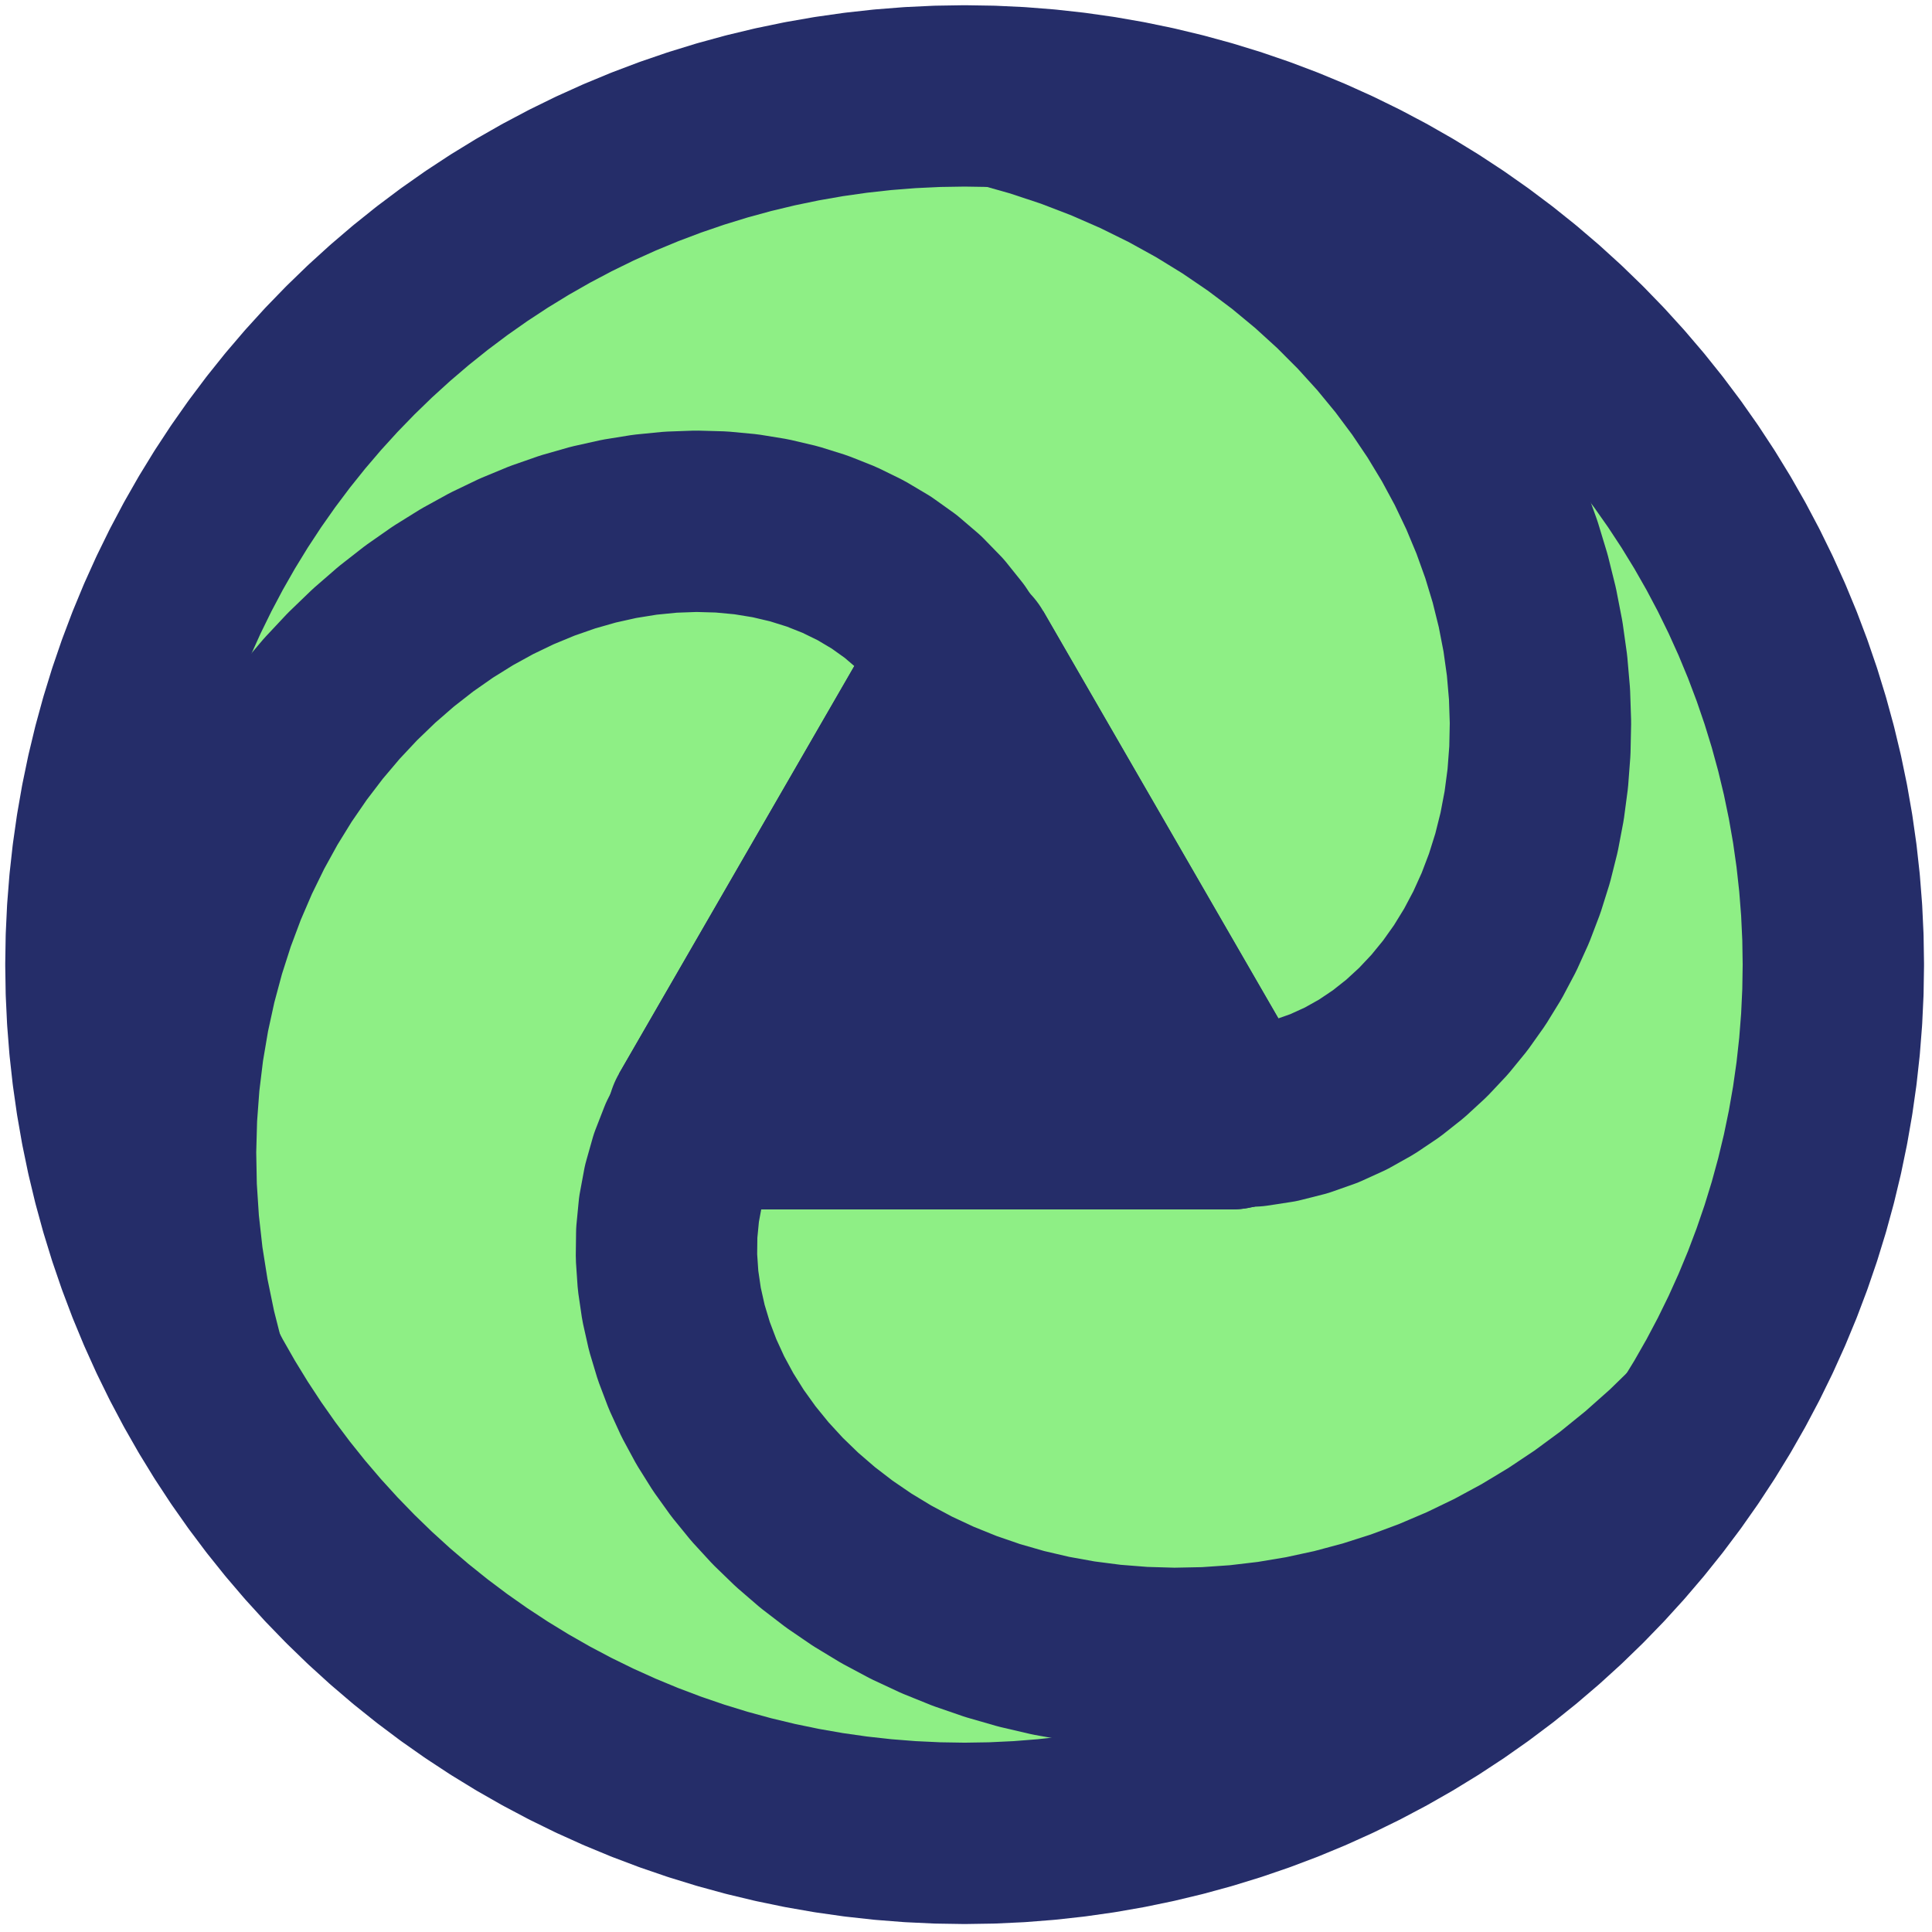
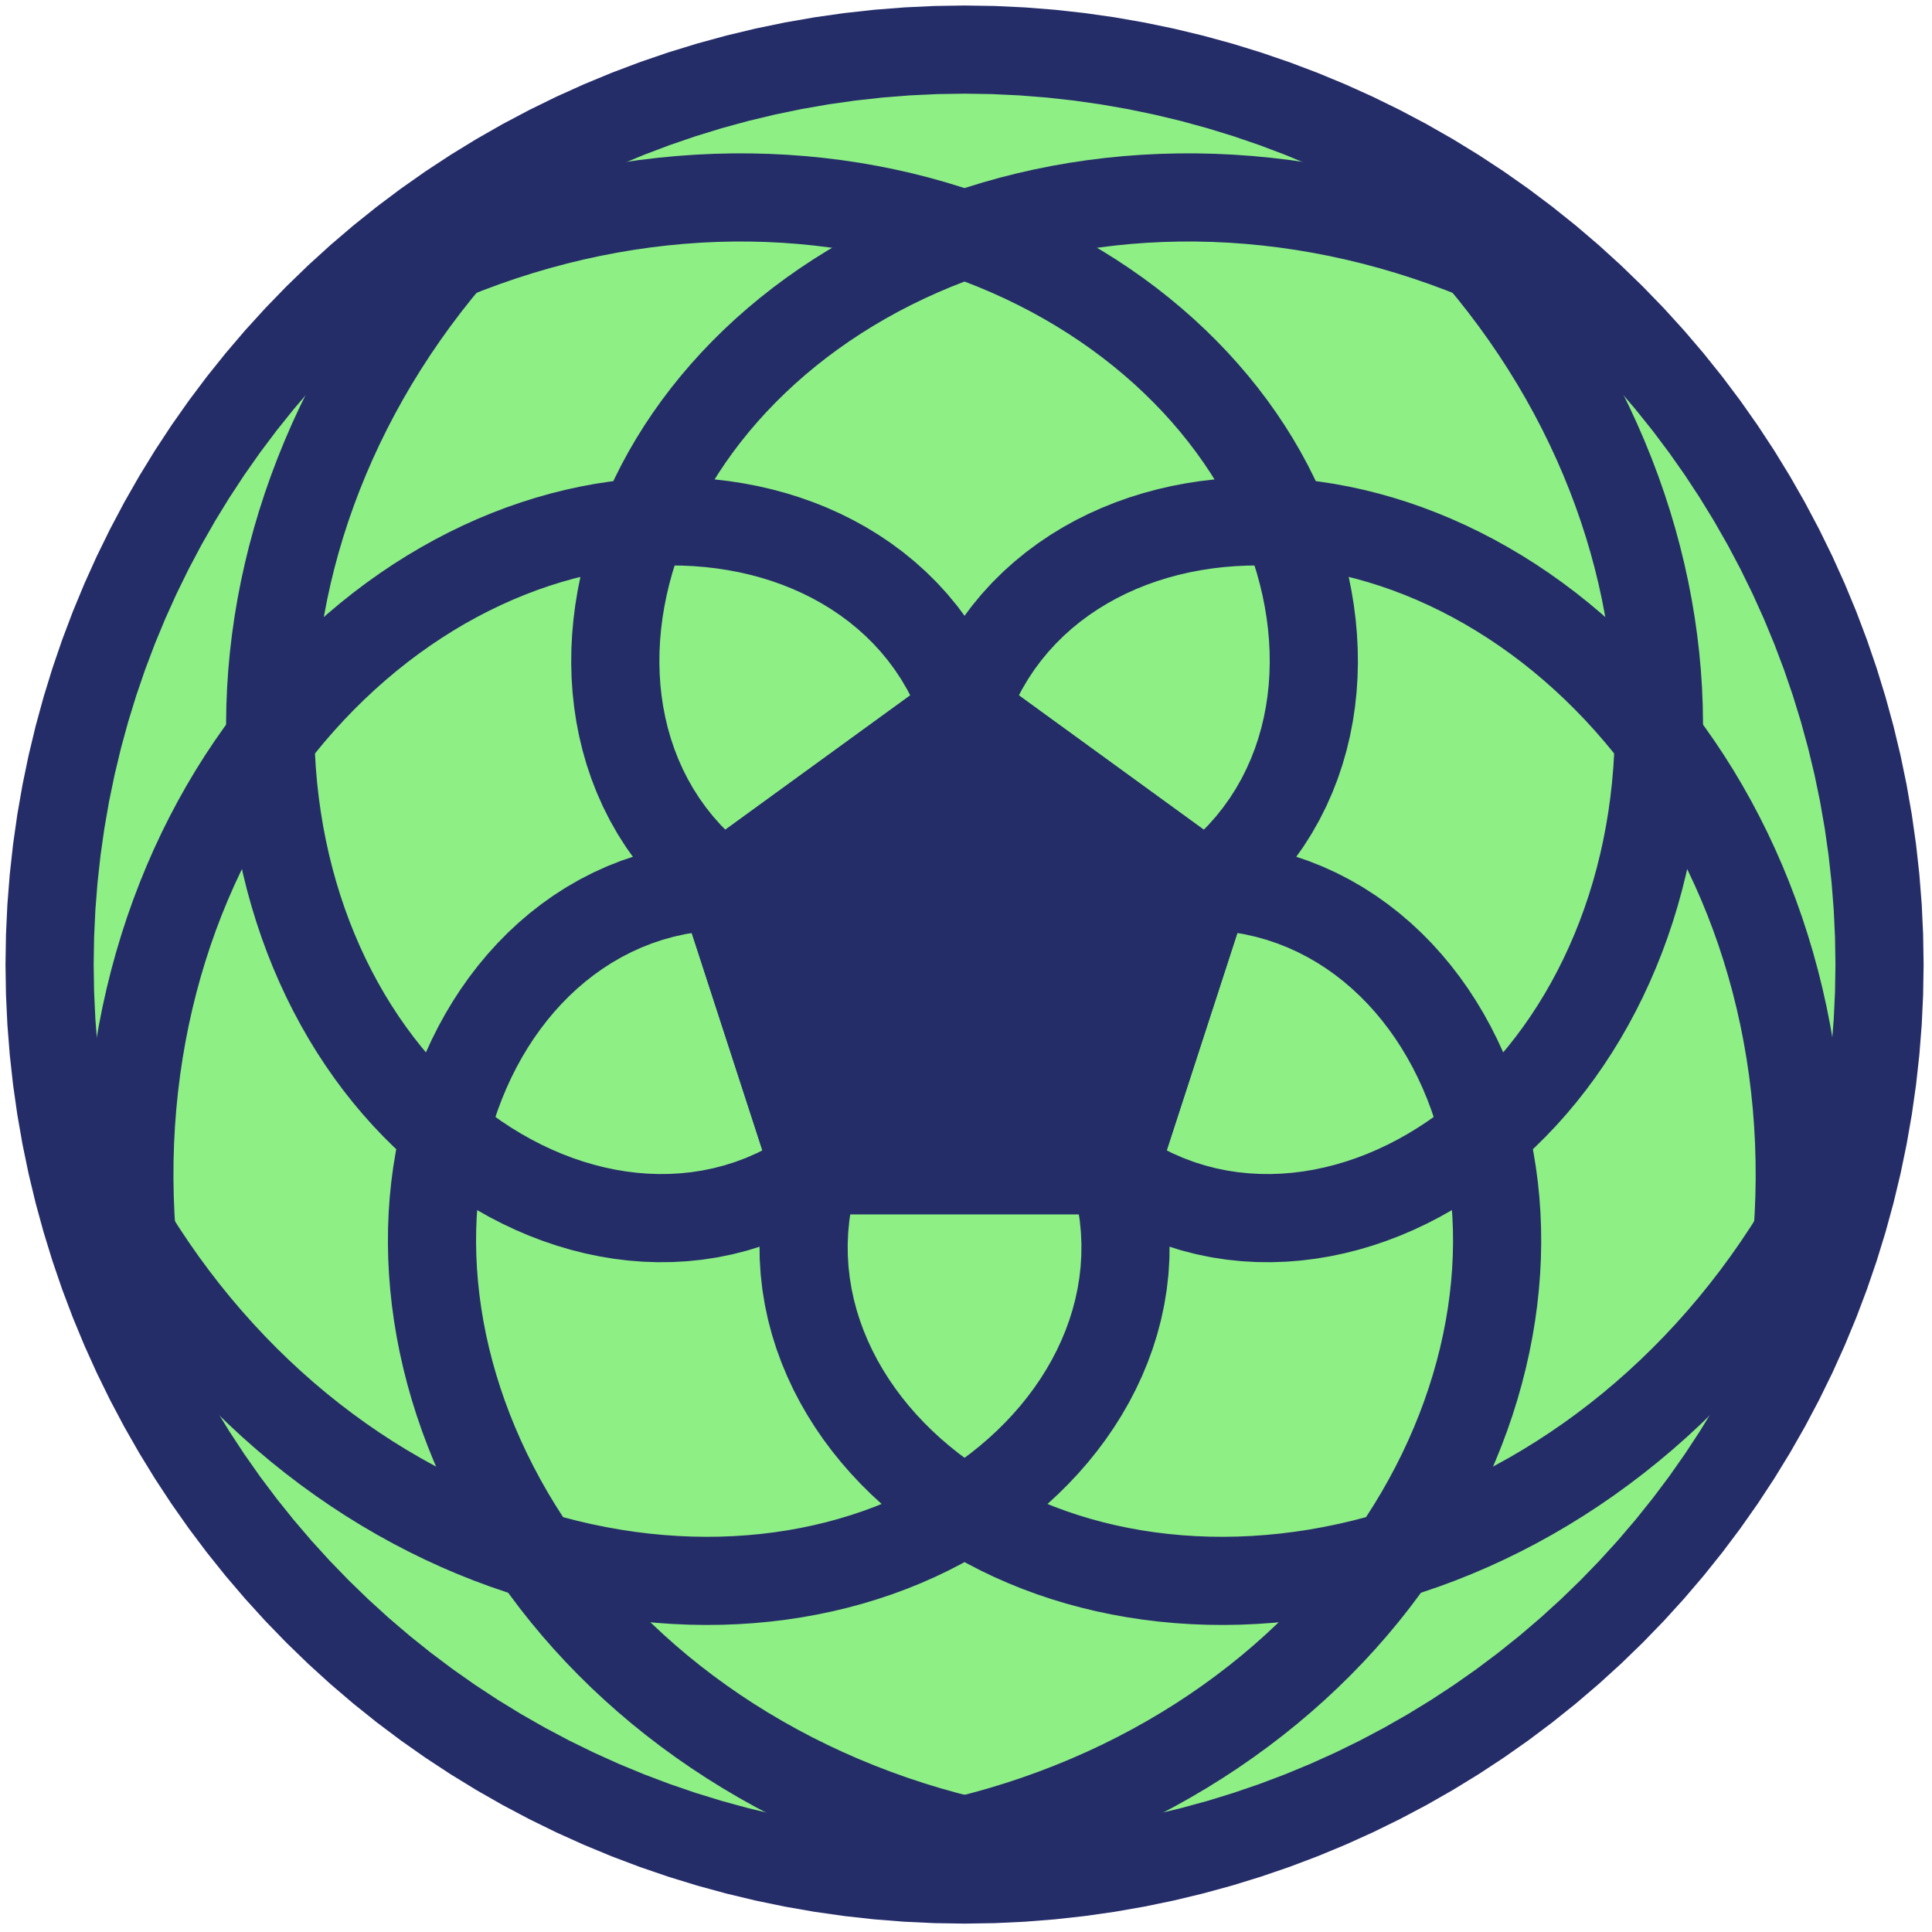
- <svg xmlns="http://www.w3.org/2000/svg" width="195.439mm" height="195.439mm" viewBox="0 0 554 554" version="1.2" baseProfile="tiny">
+ <svg xmlns="http://www.w3.org/2000/svg" width="185.561mm" height="185.561mm" viewBox="0 0 526 526" version="1.2" baseProfile="tiny">
  <defs>
</defs>
  <g fill="none" stroke="black" stroke-width="1" fill-rule="evenodd" stroke-linecap="square" stroke-linejoin="bevel">
-     <g fill="#8eef85" fill-opacity="1" stroke="none" transform="matrix(7.5e-05,0,0,7.5e-05,-111.518,-85.2679)" font-family="MS Shell Dlg 2" font-size="8.25" font-weight="400" font-style="normal">
+     <g fill="#8eef85" fill-opacity="1" stroke="none" transform="matrix(7.5e-05,0,0,7.5e-05,-125.518,-99.2679)" font-family="MS Shell Dlg 2" font-size="8.25" font-weight="400" font-style="normal">
      <path vector-effect="none" fill-rule="evenodd" d="M5.02009e+06,8.14281e+06 L5.12335e+06,8.14603e+06 L5.22665e+06,8.14603e+06 L5.32991e+06,8.14281e+06 L5.43302e+06,8.13639e+06 L5.53588e+06,8.12677e+06 L5.63839e+06,8.11394e+06 L5.74045e+06,8.09794e+06 L5.84197e+06,8.07877e+06 L5.94284e+06,8.05646e+06 L6.04296e+06,8.03101e+06 L6.14225e+06,8.00247e+06 L6.2406e+06,7.97085e+06 L6.33792e+06,7.93619e+06 L6.43412e+06,7.89852e+06 L6.52909e+06,7.85787e+06 L6.62276e+06,7.81429e+06 L6.71503e+06,7.76782e+06 L6.8058e+06,7.71851e+06 L6.895e+06,7.66639e+06 L6.98254e+06,7.61152e+06 L7.06832e+06,7.55396e+06 L7.15228e+06,7.49376e+06 L7.23432e+06,7.43097e+06 L7.31437e+06,7.36567e+06 L7.39235e+06,7.29791e+06 L7.46818e+06,7.22775e+06 L7.5418e+06,7.15527e+06 L7.61312e+06,7.08054e+06 L7.68209e+06,7.00362e+06 L7.74863e+06,6.9246e+06 L7.81269e+06,6.84354e+06 L7.87419e+06,6.76053e+06 L7.93307e+06,6.67565e+06 L7.9893e+06,6.58898e+06 L8.04279e+06,6.5006e+06 L8.09352e+06,6.41061e+06 L8.14142e+06,6.31907e+06 L8.18645e+06,6.2261e+06 L8.22857e+06,6.13176e+06 L8.26773e+06,6.03616e+06 L8.3039e+06,5.93939e+06 L8.33704e+06,5.84155e+06 L8.36713e+06,5.74272e+06 L8.39413e+06,5.643e+06 L8.41801e+06,5.54249e+06 L8.43875e+06,5.44128e+06 L8.45634e+06,5.33948e+06 L8.47075e+06,5.23719e+06 L8.48198e+06,5.13449e+06 L8.49e+06,5.03149e+06 L8.49482e+06,4.9283e+06 L8.49643e+06,4.825e+06 L8.49482e+06,4.7217e+06 L8.49e+06,4.61851e+06 L8.48198e+06,4.51551e+06 L8.47075e+06,4.41282e+06 L8.45634e+06,4.31052e+06 L8.43875e+06,4.20872e+06 L8.41801e+06,4.10751e+06 L8.39413e+06,4.007e+06 L8.36713e+06,3.90728e+06 L8.33704e+06,3.80845e+06 L8.3039e+06,3.71061e+06 L8.26773e+06,3.61384e+06 L8.22857e+06,3.51824e+06 L8.18645e+06,3.42391e+06 L8.14142e+06,3.33093e+06 L8.09352e+06,3.23939e+06 L8.04279e+06,3.1494e+06 L7.9893e+06,3.06102e+06 L7.93307e+06,2.97435e+06 L7.87419e+06,2.88947e+06 L7.81269e+06,2.80646e+06 L7.74863e+06,2.7254e+06 L7.68209e+06,2.64638e+06 L7.61312e+06,2.56946e+06 L7.5418e+06,2.49473e+06 L7.46818e+06,2.42225e+06 L7.39235e+06,2.35209e+06 L7.31437e+06,2.28433e+06 L7.23432e+06,2.21903e+06 L7.15228e+06,2.15624e+06 L7.06832e+06,2.09604e+06 L6.98254e+06,2.03848e+06 L6.895e+06,1.98361e+06 L6.8058e+06,1.93149e+06 L6.71503e+06,1.88218e+06 L6.62276e+06,1.83571e+06 L6.52909e+06,1.79213e+06 L6.43412e+06,1.75148e+06 L6.33792e+06,1.71381e+06 L6.2406e+06,1.67915e+06 L6.14225e+06,1.64753e+06 L6.04296e+06,1.61899e+06 L5.94284e+06,1.59354e+06 L5.84197e+06,1.57123e+06 L5.74045e+06,1.55206e+06 L5.63839e+06,1.53606e+06 L5.53588e+06,1.52323e+06 L5.43302e+06,1.51361e+06 L5.32991e+06,1.50719e+06 L5.22665e+06,1.50397e+06 L5.12335e+06,1.50397e+06 L5.02009e+06,1.50719e+06 L4.91698e+06,1.51361e+06 L4.81412e+06,1.52323e+06 L4.71161e+06,1.53606e+06 L4.60955e+06,1.55206e+06 L4.50803e+06,1.57123e+06 L4.40716e+06,1.59354e+06 L4.30704e+06,1.61899e+06 L4.20775e+06,1.64753e+06 L4.1094e+06,1.67915e+06 L4.01208e+06,1.71381e+06 L3.91589e+06,1.75148e+06 L3.82091e+06,1.79213e+06 L3.72724e+06,1.83571e+06 L3.63497e+06,1.88218e+06 L3.5442e+06,1.93149e+06 L3.455e+06,1.98361e+06 L3.36746e+06,2.03848e+06 L3.28168e+06,2.09604e+06 L3.19772e+06,2.15624e+06 L3.11568e+06,2.21903e+06 L3.03563e+06,2.28433e+06 L2.95765e+06,2.35209e+06 L2.88182e+06,2.42225e+06 L2.8082e+06,2.49473e+06 L2.73688e+06,2.56946e+06 L2.66791e+06,2.64638e+06 L2.60137e+06,2.7254e+06 L2.53732e+06,2.80646e+06 L2.47581e+06,2.88947e+06 L2.41693e+06,2.97435e+06 L2.3607e+06,3.06102e+06 L2.30721e+06,3.1494e+06 L2.25648e+06,3.23939e+06 L2.20858e+06,3.33093e+06 L2.16355e+06,3.42391e+06 L2.12143e+06,3.51824e+06 L2.08227e+06,3.61384e+06 L2.0461e+06,3.71061e+06 L2.01296e+06,3.80845e+06 L1.98287e+06,3.90728e+06 L1.95587e+06,4.007e+06 L1.93199e+06,4.10751e+06 L1.91125e+06,4.20872e+06 L1.89366e+06,4.31052e+06 L1.87925e+06,4.41282e+06 L1.86802e+06,4.51551e+06 L1.86e+06,4.61851e+06 L1.85518e+06,4.7217e+06 L1.85357e+06,4.825e+06 L1.85518e+06,4.9283e+06 L1.86e+06,5.03149e+06 L1.86802e+06,5.13449e+06 L1.87925e+06,5.23719e+06 L1.89366e+06,5.33948e+06 L1.91125e+06,5.44128e+06 L1.93199e+06,5.54249e+06 L1.95587e+06,5.643e+06 L1.98287e+06,5.74272e+06 L2.01296e+06,5.84155e+06 L2.0461e+06,5.93939e+06 L2.08227e+06,6.03616e+06 L2.12143e+06,6.13176e+06 L2.16355e+06,6.2261e+06 L2.20858e+06,6.31907e+06 L2.25648e+06,6.41061e+06 L2.30721e+06,6.5006e+06 L2.3607e+06,6.58898e+06 L2.41693e+06,6.67565e+06 L2.47581e+06,6.76053e+06 L2.53732e+06,6.84354e+06 L2.60137e+06,6.9246e+06 L2.66791e+06,7.00362e+06 L2.73688e+06,7.08054e+06 L2.8082e+06,7.15527e+06 L2.88182e+06,7.22775e+06 L2.95765e+06,7.29791e+06 L3.03563e+06,7.36567e+06 L3.11568e+06,7.43097e+06 L3.19772e+06,7.49376e+06 L3.28168e+06,7.55396e+06 L3.36746e+06,7.61152e+06 L3.455e+06,7.66639e+06 L3.5442e+06,7.71851e+06 L3.63497e+06,7.76782e+06 L3.72724e+06,7.81429e+06 L3.82091e+06,7.85787e+06 L3.91589e+06,7.89852e+06 L4.01208e+06,7.93619e+06 L4.1094e+06,7.97085e+06 L4.20775e+06,8.00247e+06 L4.30704e+06,8.03101e+06 L4.40716e+06,8.05646e+06 L4.50803e+06,8.07877e+06 L4.60955e+06,8.09794e+06 L4.71161e+06,8.11394e+06 L4.81412e+06,8.12677e+06 L4.91698e+06,8.13639e+06 L5.02009e+06,8.14281e+06" />
    </g>
-     <g fill="none" stroke="#212121" stroke-opacity="1" stroke-width="0.667" stroke-linecap="butt" stroke-linejoin="round" transform="matrix(0.75,0,0,0.75,-111.518,-85.2679)" font-family="MS Shell Dlg 2" font-size="8.25" font-weight="400" font-style="normal">
+     <g fill="none" stroke="#212121" stroke-opacity="1" stroke-width="0.667" stroke-linecap="butt" stroke-linejoin="round" transform="matrix(0.75,0,0,0.75,-125.518,-99.2679)" font-family="MS Shell Dlg 2" font-size="8.25" font-weight="400" font-style="normal">
      <path vector-effect="none" fill-rule="evenodd" d="M512.335,814.603 L502.009,814.281 L491.698,813.639 L481.412,812.677 L471.161,811.394 L460.955,809.794 L450.803,807.877 L440.716,805.646 L430.704,803.101 L420.775,800.247 L410.94,797.085 L401.208,793.619 L391.589,789.852 L382.091,785.787 L372.724,781.429 L363.497,776.782 L354.42,771.851 L345.5,766.639 L336.746,761.152 L328.168,755.396 L319.772,749.376 L311.568,743.097 L303.563,736.567 L295.765,729.791 L288.182,722.775 L280.82,715.527 L273.688,708.054 L266.791,700.362 L260.137,692.46 L253.732,684.354 L247.581,676.053 L241.693,667.565 L236.07,658.898 L230.721,650.06 L225.648,641.061 L220.858,631.907 L216.355,622.609 L212.143,613.176 L208.227,603.616 L204.61,593.939 L201.296,584.155 L198.287,574.272 L195.587,564.3 L193.199,554.249 L191.125,544.128 L189.366,533.948 L187.925,523.719 L186.802,513.449 L186,503.149 L185.518,492.83 L185.357,482.5 L185.518,472.17 L186,461.851 L186.802,451.551 L187.925,441.281 L189.366,431.052 L191.125,420.872 L193.199,410.751 L195.587,400.7 L198.287,390.728 L201.296,380.845 L204.61,371.061 L208.227,361.384 L212.143,351.824 L216.355,342.391 L220.858,333.093 L225.648,323.939 L230.721,314.94 L236.07,306.102 L241.693,297.435 L247.581,288.947 L253.732,280.646 L260.137,272.54 L266.791,264.638 L273.688,256.946 L280.82,249.473 L288.182,242.225 L295.765,235.209 L303.563,228.433 L311.568,221.903 L319.772,215.624 L328.168,209.604 L336.746,203.848 L345.5,198.361 L354.42,193.149 L363.497,188.218 L372.724,183.571 L382.091,179.213 L391.589,175.148 L401.208,171.381 L410.94,167.915 L420.775,164.753 L430.704,161.899 L440.716,159.354 L450.803,157.123 L460.955,155.206 L471.161,153.606 L481.412,152.323 L491.698,151.361 L502.009,150.719 L512.335,150.397 L522.665,150.397 L532.991,150.719 L543.302,151.361 L553.588,152.323 L563.839,153.606 L574.045,155.206 L584.197,157.123 L594.284,159.354 L604.296,161.899 L614.225,164.753 L624.06,167.915 L633.792,171.381 L643.411,175.148 L652.909,179.213 L662.276,183.571 L671.503,188.218 L680.58,193.149 L689.5,198.361 L698.254,203.848 L706.832,209.604 L715.228,215.624 L723.432,221.903 L731.437,228.433 L739.235,235.209 L746.818,242.225 L754.18,249.473 L761.312,256.946 L768.209,264.638 L774.863,272.54 L781.268,280.646 L787.419,288.947 L793.307,297.435 L798.93,306.102 L804.279,314.94 L809.352,323.939 L814.142,333.093 L818.645,342.391 L822.857,351.824 L826.773,361.384 L830.39,371.061 L833.704,380.845 L836.713,390.728 L839.413,400.7 L841.801,410.751 L843.875,420.872 L845.634,431.052 L847.075,441.281 L848.198,451.551 L849,461.851 L849.482,472.17 L849.643,482.5 L849.482,492.83 L849,503.149 L848.198,513.449 L847.075,523.719 L845.634,533.948 L843.875,544.128 L841.801,554.249 L839.413,564.3 L836.713,574.272 L833.704,584.155 L830.39,593.939 L826.773,603.616 L822.857,613.176 L818.645,622.609 L814.142,631.907 L809.352,641.061 L804.279,650.06 L798.93,658.898 L793.307,667.565 L787.419,676.053 L781.268,684.354 L774.863,692.46 L768.209,700.362 L761.312,708.054 L754.18,715.527 L746.818,722.775 L739.235,729.791 L731.437,736.567 L723.432,743.097 L715.228,749.376 L706.832,755.396 L698.254,761.152 L689.5,766.639 L680.58,771.851 L671.503,776.782 L662.276,781.429 L652.909,785.787 L643.411,789.852 L633.792,793.619 L624.06,797.085 L614.225,800.247 L604.296,803.101 L594.284,805.646 L584.197,807.877 L574.045,809.794 L563.839,811.394 L553.588,812.677 L543.302,813.639 L532.991,814.281 L522.665,814.603 L512.335,814.603" />
    </g>
-     <g fill="none" stroke="#252d69" stroke-opacity="1" stroke-width="69.333" stroke-linecap="butt" stroke-linejoin="round" transform="matrix(0.75,0,0,0.75,-111.518,-85.2679)" font-family="MS Shell Dlg 2" font-size="8.25" font-weight="400" font-style="normal">
+     <g fill="none" stroke="#252d69" stroke-opacity="1" stroke-width="32" stroke-linecap="butt" stroke-linejoin="round" transform="matrix(0.75,0,0,0.75,-125.518,-99.2679)" font-family="MS Shell Dlg 2" font-size="8.25" font-weight="400" font-style="normal">
      <polyline fill="none" vector-effect="none" points="849.643,482.5 849.479,472.067 848.987,461.645 848.169,451.243 847.024,440.871 845.554,430.541 843.76,420.263 841.644,410.045 839.208,399.899 836.455,389.835 833.387,379.862 830.007,369.991 826.319,360.23 822.326,350.59 818.032,341.08 813.441,331.71 808.559,322.489 803.389,313.426 797.938,304.529 792.209,295.808 786.209,287.271 779.944,278.927 773.42,270.784 766.644,262.85 759.622,255.133 752.36,247.64 744.867,240.378 737.15,233.356 729.216,226.58 721.073,220.056 712.729,213.791 704.192,207.791 695.471,202.063 686.574,196.611 677.511,191.441 668.29,186.559 658.92,181.968 649.41,177.674 639.77,173.681 630.009,169.993 620.138,166.613 610.165,163.545 600.101,160.792 589.955,158.356 579.737,156.24 569.459,154.446 559.129,152.976 548.757,151.831 538.355,151.013 527.933,150.521 517.5,150.357 507.067,150.521 496.645,151.013 486.243,151.831 475.871,152.976 465.541,154.446 455.263,156.24 445.045,158.356 434.899,160.792 424.835,163.545 414.862,166.613 404.991,169.993 395.23,173.681 385.59,177.674 376.08,181.968 366.71,186.559 357.489,191.441 348.426,196.611 339.529,202.063 330.808,207.791 322.271,213.791 313.927,220.056 305.784,226.58 297.85,233.356 290.133,240.378 282.64,247.64 275.378,255.133 268.356,262.85 261.58,270.784 255.056,278.927 248.791,287.271 242.791,295.808 237.063,304.529 231.611,313.426 226.441,322.489 221.559,331.71 216.968,341.08 212.674,350.59 208.681,360.23 204.993,369.991 201.613,379.862 198.545,389.835 195.792,399.899 193.356,410.045 191.24,420.263 189.446,430.541 187.976,440.871 186.831,451.243 186.013,461.645 185.521,472.067 185.357,482.5 185.521,492.933 186.013,503.355 186.831,513.757 187.976,524.129 189.446,534.459 191.24,544.737 193.356,554.955 195.792,565.101 198.545,575.165 201.613,585.138 204.993,595.009 208.681,604.77 212.674,614.41 216.968,623.92 221.559,633.29 226.441,642.511 231.611,651.574 237.063,660.471 242.791,669.192 248.791,677.729 255.056,686.073 261.58,694.216 268.356,702.15 275.378,709.867 282.64,717.36 290.133,724.622 297.85,731.644 305.784,738.42 313.927,744.944 322.271,751.209 330.808,757.209 339.529,762.938 348.426,768.389 357.489,773.559 366.71,778.441 376.08,783.032 385.59,787.326 395.23,791.319 404.991,795.007 414.862,798.387 424.835,801.455 434.899,804.208 445.045,806.644 455.263,808.76 465.541,810.554 475.871,812.024 486.243,813.169 496.645,813.987 507.067,814.479 517.5,814.643 527.933,814.479 538.355,813.987 548.757,813.169 559.129,812.024 569.459,810.554 579.737,808.76 589.955,806.644 600.101,804.208 610.165,801.455 620.138,798.387 630.009,795.007 639.77,791.319 649.41,787.326 658.92,783.032 668.29,778.441 677.511,773.559 686.574,768.389 695.471,762.938 704.192,757.209 712.729,751.209 721.073,744.944 729.216,738.42 737.15,731.644 744.867,724.622 752.36,717.36 759.622,709.867 766.644,702.15 773.42,694.216 779.944,686.073 786.209,677.729 792.209,669.192 797.938,660.471 803.389,651.574 808.559,642.511 813.441,633.29 818.032,623.92 822.326,614.41 826.319,604.77 830.007,595.009 833.387,585.138 836.455,575.165 839.208,565.101 841.644,554.955 843.76,544.737 845.554,534.459 847.024,524.129 848.169,513.757 848.987,503.355 849.479,492.933 849.643,482.5 849.479,472.067 " />
-       <polyline fill="none" vector-effect="none" points="517.5,365.797 512.271,357.737 506.409,350.426 499.98,343.817 493.039,337.879 485.637,332.595 477.818,327.95 469.627,323.938 461.104,320.553 452.288,317.794 443.217,315.658 433.928,314.145 424.457,313.255 414.838,312.986 405.108,313.337 395.301,314.307 385.45,315.894 375.588,318.094 365.75,320.903 355.967,324.315 346.272,328.326 336.697,332.926 327.272,338.109 318.028,343.863 308.996,350.18 300.205,357.045 291.684,364.446 283.461,372.37 275.563,380.799 268.018,389.718 260.85,399.109 254.085,408.953 247.746,419.23 241.858,429.918 236.44,440.997 231.516,452.442 227.103,464.23 223.222,476.336 219.889,488.734 217.122,501.398 214.934,514.301 213.339,527.415 212.35,540.71 211.979,554.159 212.234,567.732 213.125,581.398 214.657,595.126 216.837,608.887 219.668,622.649 223.154,636.38 " />
-       <polyline fill="none" vector-effect="none" points="416.432,540.852 412.067,549.41 408.666,558.142 406.157,567.014 404.485,575.994 403.61,585.047 403.497,594.14 404.117,603.24 405.448,612.314 407.466,621.328 410.152,630.252 413.487,639.053 417.451,647.701 422.027,656.165 427.196,664.415 432.94,672.424 439.24,680.162 446.076,687.602 453.428,694.718 461.275,701.484 469.595,707.875 478.367,713.867 487.568,719.438 497.173,724.566 507.159,729.23 517.5,733.41 528.17,737.089 539.144,740.249 550.393,742.874 561.89,744.949 573.607,746.461 585.514,747.398 597.583,747.749 609.784,747.504 622.087,746.656 634.461,745.199 646.876,743.126 659.301,740.434 671.704,737.121 684.056,733.186 696.324,728.63 708.478,723.454 720.486,717.662 732.319,711.259 743.946,704.252 755.335,696.648 766.459,688.457 777.286,679.688 787.788,670.355 797.938,660.471 " />
-       <polyline fill="none" vector-effect="none" points="618.568,540.852 628.162,540.353 637.425,538.932 646.363,536.669 654.975,533.627 663.254,529.858 671.185,525.41 678.755,520.322 685.948,514.633 692.746,508.378 699.131,501.59 705.086,494.302 710.592,486.545 715.635,478.35 720.195,469.747 724.259,460.769 727.81,451.444 730.836,441.804 733.322,431.879 735.258,421.701 736.633,411.299 737.436,400.706 737.661,389.953 737.299,379.071 736.345,368.091 734.795,357.045 732.645,345.965 729.895,334.882 726.544,323.827 722.592,312.833 718.043,301.93 712.901,291.149 707.17,280.522 700.858,270.077 693.973,259.847 686.523,249.859 678.521,240.144 669.977,230.73 660.906,221.645 651.323,212.916 641.243,204.569 630.683,196.632 619.663,189.128 608.202,182.081 596.32,175.516 584.04,169.454 571.384,163.917 558.377,158.925 545.043,154.496 531.409,150.648 " />
+       <polyline fill="none" vector-effect="none" points="517.5,390.238 515.454,384.845 513.195,379.785 510.738,375.022 508.098,370.53 505.286,366.29 502.313,362.285 499.19,358.502 495.924,354.932 492.523,351.567 488.996,348.398 485.349,345.422 481.588,342.633 477.721,340.027 473.753,337.602 469.69,335.355 465.537,333.283 461.301,331.385 456.986,329.658 452.597,328.103 448.141,326.716 443.621,325.499 439.042,324.448 434.411,323.565 429.73,322.847 425.005,322.295 420.241,321.907 415.443,321.683 410.614,321.623 405.759,321.726 400.883,321.991 395.99,322.417 391.085,323.005 386.172,323.752 381.256,324.659 376.34,325.725 371.428,326.95 366.526,328.331 361.638,329.868 356.766,331.561 351.917,333.408 347.093,335.408 342.299,337.561 337.538,339.864 332.816,342.317 328.135,344.918 323.5,347.666 318.914,350.56 314.382,353.597 309.906,356.777 305.492,360.097 301.143,363.556 296.861,367.153 292.652,370.884 288.518,374.749 284.463,378.745 280.49,382.87 276.603,387.122 272.806,391.499 269.1,395.998 265.491,400.617 261.981,405.354 258.572,410.206 255.269,415.171 252.074,420.245 248.99,425.426 246.02,430.712 243.167,436.1 240.433,441.586 237.821,447.168 235.335,452.843 232.975,458.608 230.746,464.459 228.648,470.394 226.686,476.408 224.859,482.5 223.172,488.665 221.626,494.901 220.223,501.203 218.965,507.569 217.853,513.994 216.89,520.476 216.077,527.01 215.416,533.594 214.908,540.222 214.555,546.893 214.358,553.601 214.318,560.344 214.437,567.117 214.715,573.916 215.154,580.738 215.754,587.579 216.517,594.435 217.442,601.302 218.53,608.175 219.783,615.052 221.2,621.928 222.782,628.799 224.529,635.662 226.441,642.511 " />
+       <polyline fill="none" vector-effect="none" points="517.5,390.238 519.546,384.845 521.805,379.785 524.262,375.022 526.902,370.53 529.714,366.29 532.687,362.285 535.81,358.502 539.076,354.932 542.477,351.567 546.004,348.398 549.651,345.422 553.412,342.633 557.279,340.027 561.247,337.602 565.31,335.355 569.463,333.283 573.699,331.385 578.014,329.658 582.403,328.103 586.859,326.716 591.379,325.499 595.958,324.448 600.589,323.565 605.27,322.847 609.995,322.295 614.759,321.907 619.557,321.683 624.386,321.623 629.241,321.726 634.117,321.991 639.01,322.417 643.915,323.005 648.828,323.752 653.744,324.659 658.66,325.725 663.572,326.95 668.474,328.331 673.362,329.868 678.234,331.561 683.083,333.408 687.907,335.408 692.701,337.561 697.462,339.864 702.184,342.317 706.865,344.918 711.5,347.666 716.086,350.56 720.618,353.597 725.094,356.777 729.508,360.097 733.857,363.556 738.139,367.153 742.348,370.884 746.482,374.749 750.537,378.745 754.51,382.87 758.397,387.122 762.194,391.499 765.899,395.998 769.509,400.617 773.019,405.354 776.428,410.206 779.731,415.171 782.926,420.245 786.01,425.426 788.98,430.712 791.833,436.1 794.567,441.586 797.179,447.168 799.665,452.843 802.025,458.608 804.254,464.459 806.352,470.394 808.314,476.408 810.141,482.5 811.828,488.665 813.374,494.901 814.777,501.203 816.035,507.569 817.147,513.994 818.11,520.476 818.923,527.01 819.584,533.594 820.092,540.222 820.445,546.893 820.642,553.601 820.682,560.344 820.563,567.117 820.285,573.916 819.846,580.738 819.246,587.579 818.483,594.435 817.558,601.302 816.47,608.175 815.217,615.052 813.8,621.928 812.218,628.799 810.471,635.662 808.559,642.511 " />
+       <polyline fill="none" vector-effect="none" points="429.754,453.99 423.993,454.269 418.482,454.854 413.193,455.718 408.105,456.842 403.203,458.205 398.475,459.795 393.913,461.597 389.508,463.6 385.257,465.794 381.153,468.169 377.196,470.718 373.381,473.433 369.708,476.306 366.175,479.33 362.783,482.5 359.529,485.809 356.414,489.251 353.439,492.822 350.603,496.515 347.908,500.325 345.353,504.247 342.939,508.277 340.667,512.409 338.539,516.639 336.553,520.961 334.712,525.372 333.017,529.867 331.467,534.441 330.065,539.09 328.81,543.809 327.704,548.594 326.747,553.441 325.939,558.344 325.283,563.301 324.778,568.306 324.424,573.355 324.223,578.444 324.174,583.568 324.279,588.724 324.537,593.907 324.949,599.113 325.514,604.338 326.234,609.577 327.107,614.826 328.135,620.082 329.316,625.339 330.651,630.595 332.139,635.844 333.78,641.083 335.574,646.307 337.52,651.513 339.617,656.696 341.865,661.852 344.263,666.978 346.811,672.07 349.506,677.123 352.349,682.133 355.338,687.097 358.472,692.011 361.75,696.872 365.17,701.674 368.731,706.415 372.432,711.09 376.271,715.697 380.246,720.231 384.355,724.69 388.597,729.068 392.97,733.363 397.472,737.572 402.101,741.691 406.854,745.716 411.73,749.644 416.726,753.473 421.84,757.198 427.069,760.818 432.411,764.328 437.864,767.725 443.424,771.007 449.089,774.171 454.857,777.214 460.724,780.132 466.687,782.925 472.744,785.588 478.891,788.119 485.126,790.516 491.445,792.776 497.846,794.898 504.324,796.878 510.876,798.714 517.5,800.405 524.191,801.948 530.947,803.342 537.764,804.584 544.638,805.673 551.565,806.607 558.542,807.384 565.566,808.002 572.632,808.462 579.737,808.76 " />
+       <polyline fill="none" vector-effect="none" points="429.754,453.99 425.257,450.378 421.142,446.665 417.372,442.856 413.916,438.957 410.752,434.973 407.861,430.908 405.229,426.768 402.843,422.559 400.693,418.285 398.77,413.951 397.066,409.563 395.576,405.125 394.293,400.641 393.213,396.118 392.331,391.559 391.644,386.97 391.147,382.354 390.839,377.717 390.715,373.062 390.774,368.396 391.013,363.721 391.429,359.042 392.02,354.364 392.783,349.69 393.718,345.026 394.822,340.376 396.092,335.743 397.527,331.131 399.125,326.546 400.883,321.991 402.801,317.469 404.875,312.986 407.104,308.544 409.487,304.149 412.02,299.803 414.701,295.51 417.53,291.275 420.503,287.1 423.618,282.99 426.873,278.949 430.266,274.979 433.795,271.085 437.456,267.269 441.249,263.536 445.169,259.888 449.215,256.329 453.384,252.862 457.673,249.49 462.08,246.216 466.602,243.044 471.236,239.976 475.979,237.016 480.829,234.165 485.782,231.428 490.836,228.806 495.987,226.303 501.232,223.92 506.568,221.661 511.992,219.527 517.5,217.522 523.09,215.647 528.757,213.905 534.5,212.298 540.313,210.827 546.194,209.495 552.139,208.304 558.145,207.255 564.207,206.351 570.323,205.592 576.489,204.98 582.7,204.518 588.954,204.206 595.246,204.045 601.573,204.037 607.931,204.182 614.316,204.483 620.724,204.939 627.151,205.552 633.594,206.323 640.049,207.251 646.511,208.338 652.977,209.584 659.442,210.99 665.903,212.555 672.356,214.281 678.797,216.167 685.222,218.212 691.627,220.418 698.007,222.784 704.36,225.309 710.681,227.994 716.965,230.837 723.21,233.839 729.411,236.999 735.564,240.315 741.666,243.788 747.712,247.415 753.698,251.197 759.622,255.133 " />
+       <polyline fill="none" vector-effect="none" points="463.27,557.141 461.755,562.707 460.608,568.129 459.796,573.426 459.292,578.612 459.075,583.695 459.126,588.683 459.429,593.579 459.973,598.387 460.746,603.108 461.737,607.745 462.939,612.297 464.341,616.763 465.939,621.144 467.724,625.439 469.69,629.645 471.831,633.762 474.143,637.788 476.619,641.721 479.255,645.559 482.046,649.3 484.986,652.942 488.073,656.483 491.301,659.92 494.666,663.252 498.163,666.476 501.79,669.59 505.54,672.591 509.412,675.478 513.4,678.249 517.5,680.9 521.709,683.431 526.022,685.839 530.437,688.122 534.948,690.278 539.551,692.305 544.244,694.202 549.022,695.966 553.881,697.595 558.817,699.089 563.826,700.445 568.904,701.663 574.048,702.739 579.253,703.674 584.515,704.465 589.831,705.112 595.196,705.613 600.607,705.968 606.059,706.175 611.549,706.233 617.071,706.141 622.624,705.899 628.201,705.506 633.8,704.961 639.416,704.265 645.046,703.415 650.684,702.413 656.328,701.258 661.973,699.949 667.615,698.487 673.25,696.872 678.874,695.103 684.484,693.181 690.074,691.106 695.641,688.879 701.182,686.5 706.692,683.969 712.167,681.287 717.603,678.456 722.997,675.475 728.345,672.345 733.642,669.069 738.885,665.645 744.07,662.077 749.193,658.365 754.251,654.51 759.24,650.514 764.156,646.378 768.996,642.104 773.755,637.694 778.431,633.149 783.02,628.471 787.519,623.662 791.923,618.725 796.23,613.661 800.437,608.471 804.539,603.16 808.534,597.729 812.419,592.18 816.191,586.515 819.846,580.738 823.381,574.851 826.794,568.857 830.082,562.757 833.242,556.557 836.27,550.257 839.165,543.861 841.924,537.372 844.545,530.794 847.024,524.129 " />
+       <polyline fill="none" vector-effect="none" points="463.27,557.141 458.445,560.302 453.643,563.068 448.855,565.477 444.079,567.559 439.312,569.337 434.553,570.83 429.803,572.054 425.062,573.022 420.333,573.746 415.617,574.236 410.917,574.5 406.235,574.546 401.575,574.381 396.939,574.011 392.331,573.441 387.754,572.676 383.21,571.722 378.705,570.582 374.24,569.261 369.82,567.763 365.447,566.092 361.126,564.25 356.859,562.243 352.651,560.072 348.504,557.742 344.422,555.255 340.408,552.616 336.466,549.826 332.599,546.889 328.81,543.809 325.102,540.588 321.479,537.23 317.944,533.737 314.5,530.113 311.149,526.361 307.895,522.484 304.741,518.485 301.69,514.368 298.744,510.135 295.906,505.79 293.179,501.337 290.566,496.777 288.068,492.116 285.69,487.356 283.432,482.5 281.297,477.552 279.288,472.516 277.407,467.395 275.655,462.192 274.036,456.911 272.55,451.556 271.2,446.13 269.988,440.636 268.915,435.08 267.983,429.464 267.194,423.791 266.549,418.067 266.049,412.294 265.696,406.476 265.491,400.617 265.435,394.722 265.53,388.793 265.776,382.835 266.173,376.852 266.724,370.847 267.428,364.825 268.287,358.789 269.3,352.744 270.468,346.693 271.792,340.64 273.271,334.59 274.907,328.546 276.698,322.512 278.646,316.492 280.749,310.49 283.008,304.511 285.422,298.557 287.991,292.634 290.715,286.744 293.592,280.893 296.623,275.083 299.806,269.318 303.141,263.604 306.627,257.943 310.262,252.339 314.045,246.796 317.976,241.317 322.053,235.908 326.275,230.571 330.64,225.309 335.146,220.128 339.793,215.029 344.577,210.018 349.499,205.097 354.554,200.269 359.742,195.54 365.061,190.91 370.508,186.386 376.08,181.968 " />
+       <polyline fill="none" vector-effect="none" points="571.73,557.141 576.555,560.302 581.357,563.068 586.145,565.477 590.921,567.559 595.688,569.337 600.447,570.83 605.197,572.054 609.938,573.022 614.667,573.746 619.383,574.236 624.083,574.5 628.765,574.546 633.425,574.381 638.061,574.011 642.669,573.441 647.246,572.676 651.79,571.722 656.295,570.582 660.76,569.261 665.18,567.763 669.553,566.092 673.874,564.25 678.141,562.243 682.349,560.072 686.496,557.742 690.578,555.255 694.592,552.616 698.534,549.826 702.401,546.889 706.19,543.809 709.898,540.588 713.521,537.23 717.056,533.737 720.5,530.113 723.851,526.361 727.105,522.484 730.259,518.485 733.31,514.368 736.256,510.135 739.094,505.79 741.821,501.337 744.434,496.777 746.932,492.116 749.31,487.356 751.568,482.5 753.703,477.552 755.712,472.516 757.593,467.395 759.345,462.192 760.964,456.911 762.45,451.556 763.8,446.13 765.012,440.636 766.085,435.08 767.017,429.464 767.806,423.791 768.451,418.067 768.951,412.294 769.304,406.476 769.509,400.617 769.565,394.722 769.47,388.793 769.224,382.835 768.827,376.852 768.276,370.847 767.572,364.825 766.714,358.789 765.7,352.744 764.532,346.693 763.208,340.64 761.729,334.59 760.093,328.546 758.302,322.512 756.354,316.492 754.251,310.49 751.992,304.511 749.578,298.557 747.009,292.634 744.285,286.744 741.408,280.893 738.377,275.083 735.194,269.318 731.859,263.604 728.373,257.943 724.738,252.339 720.955,246.796 717.024,241.317 712.947,235.908 708.725,230.571 704.36,225.309 699.854,220.128 695.207,215.029 690.422,210.018 685.501,205.097 680.446,200.269 675.258,195.54 669.939,190.91 664.492,186.386 658.92,181.968 " />
+       <polyline fill="none" vector-effect="none" points="571.73,557.141 573.245,562.707 574.392,568.129 575.204,573.426 575.708,578.612 575.925,583.695 575.874,588.683 575.571,593.579 575.027,598.387 574.254,603.108 573.263,607.745 572.061,612.297 570.659,616.763 569.061,621.144 567.276,625.439 565.31,629.645 563.169,633.762 560.857,637.788 558.381,641.721 555.745,645.559 552.954,649.3 550.014,652.942 546.927,656.483 543.699,659.92 540.334,663.252 536.837,666.476 533.21,669.59 529.46,672.591 525.588,675.478 521.6,678.249 517.5,680.9 513.291,683.431 508.978,685.839 504.563,688.122 500.052,690.278 495.449,692.305 490.756,694.202 485.978,695.966 481.119,697.595 476.183,699.089 471.174,700.445 466.096,701.663 460.952,702.739 455.747,703.674 450.485,704.465 445.169,705.112 439.804,705.613 434.393,705.968 428.941,706.175 423.451,706.233 417.929,706.141 412.376,705.899 406.799,705.506 401.2,704.961 395.584,704.265 389.954,703.415 384.316,702.413 378.672,701.258 373.027,699.949 367.385,698.487 361.75,696.872 356.126,695.103 350.516,693.181 344.926,691.106 339.359,688.879 333.818,686.5 328.308,683.969 322.833,681.287 317.397,678.456 312.003,675.475 306.655,672.345 301.358,669.069 296.115,665.645 290.93,662.077 285.807,658.365 280.749,654.51 275.76,650.514 270.844,646.378 266.004,642.104 261.245,637.694 256.569,633.149 251.98,628.471 247.481,623.662 243.077,618.725 238.77,613.661 234.563,608.471 230.461,603.16 226.466,597.729 222.581,592.18 218.809,586.515 215.154,580.738 211.619,574.851 208.206,568.857 204.918,562.757 201.758,556.557 198.73,550.257 195.835,543.861 193.076,537.372 190.455,530.794 187.976,524.129 " />
+       <polyline fill="none" vector-effect="none" points="605.246,453.99 609.743,450.378 613.858,446.665 617.628,442.856 621.084,438.957 624.248,434.973 627.139,430.908 629.771,426.768 632.157,422.559 634.307,418.285 636.23,413.951 637.934,409.563 639.424,405.125 640.707,400.641 641.787,396.118 642.669,391.559 643.356,386.97 643.853,382.354 644.161,377.717 644.285,373.062 644.226,368.396 643.987,363.721 643.571,359.042 642.98,354.364 642.217,349.69 641.282,345.026 640.178,340.376 638.908,335.743 637.473,331.131 635.875,326.546 634.117,321.991 632.199,317.469 630.125,312.986 627.896,308.544 625.513,304.149 622.98,299.803 620.299,295.51 617.47,291.275 614.497,287.1 611.382,282.99 608.127,278.949 604.734,274.979 601.205,271.085 597.544,267.269 593.751,263.536 589.831,259.888 585.785,256.329 581.616,252.862 577.327,249.49 572.92,246.216 568.398,243.044 563.764,239.976 559.021,237.016 554.171,234.165 549.218,231.428 544.164,228.806 539.013,226.303 533.768,223.92 528.432,221.661 523.008,219.527 517.5,217.522 511.91,215.647 506.243,213.905 500.5,212.298 494.687,210.827 488.806,209.495 482.861,208.304 476.855,207.255 470.793,206.351 464.677,205.592 458.511,204.98 452.3,204.518 446.046,204.206 439.754,204.045 433.427,204.037 427.069,204.182 420.684,204.483 414.276,204.939 407.849,205.552 401.406,206.323 394.951,207.251 388.489,208.338 382.023,209.584 375.558,210.99 369.097,212.555 362.644,214.281 356.203,216.167 349.778,218.212 343.373,220.418 336.993,222.784 330.64,225.309 324.319,227.994 318.035,230.837 311.79,233.839 305.589,236.999 299.436,240.315 293.334,243.788 287.288,247.415 281.302,251.197 275.378,255.133 " />
+       <polyline fill="none" vector-effect="none" points="605.246,453.99 611.007,454.269 616.518,454.854 621.807,455.718 626.895,456.842 631.797,458.205 636.525,459.795 641.087,461.597 645.492,463.6 649.743,465.794 653.847,468.169 657.804,470.718 661.619,473.433 665.292,476.306 668.825,479.33 672.218,482.5 675.471,485.809 678.586,489.251 681.561,492.822 684.397,496.515 687.092,500.325 689.647,504.247 692.061,508.277 694.333,512.409 696.461,516.639 698.447,520.961 700.288,525.372 701.983,529.867 703.533,534.441 704.935,539.09 706.19,543.809 707.296,548.594 708.253,553.441 709.061,558.344 709.717,563.301 710.222,568.306 710.576,573.355 710.777,578.444 710.826,583.568 710.721,588.724 710.463,593.907 710.051,599.113 709.486,604.338 708.766,609.577 707.893,614.826 706.865,620.082 705.684,625.339 704.349,630.595 702.861,635.844 701.22,641.083 699.426,646.307 697.48,651.513 695.383,656.696 693.135,661.852 690.737,666.978 688.189,672.07 685.494,677.123 682.651,682.133 679.662,687.097 676.528,692.011 673.25,696.872 669.83,701.674 666.269,706.415 662.568,711.09 658.729,715.697 654.754,720.231 650.645,724.69 646.403,729.068 642.03,733.363 637.528,737.572 632.899,741.691 628.146,745.716 623.27,749.644 618.274,753.473 613.16,757.198 607.931,760.818 602.589,764.328 597.136,767.725 591.576,771.007 585.911,774.171 580.143,777.214 574.276,780.132 568.313,782.925 562.256,785.588 556.109,788.119 549.874,790.516 543.555,792.776 537.154,794.898 530.676,796.878 524.124,798.714 517.5,800.405 510.809,801.948 504.053,803.342 497.236,804.584 490.362,805.673 483.435,806.607 476.458,807.384 469.434,808.002 462.368,808.462 455.263,808.76 " />
    </g>
-     <g fill="#252d69" fill-opacity="1" stroke="none" transform="matrix(7.5e-05,0,0,7.5e-05,-111.518,-85.2679)" font-family="MS Shell Dlg 2" font-size="8.25" font-weight="400" font-style="normal">
-       <path vector-effect="none" fill-rule="evenodd" d="M6.19579e+06,5.41435e+06 L5.175e+06,3.6463e+06 L4.15421e+06,5.41435e+06 L6.19579e+06,5.41435e+06" />
+     <g fill="#252d69" fill-opacity="1" stroke="none" transform="matrix(7.5e-05,0,0,7.5e-05,-125.518,-99.2679)" font-family="MS Shell Dlg 2" font-size="8.25" font-weight="400" font-style="normal">
+       <path vector-effect="none" fill-rule="evenodd" d="M6.05246e+06,4.5399e+06 L5.175e+06,3.90238e+06 L4.29754e+06,4.5399e+06 L4.6327e+06,5.57142e+06 L5.7173e+06,5.57142e+06 L6.05246e+06,4.5399e+06" />
    </g>
-     <g fill="none" stroke="#252d69" stroke-opacity="1" stroke-width="69.333" stroke-linecap="butt" stroke-linejoin="round" transform="matrix(0.75,0,0,0.75,-111.518,-85.2679)" font-family="MS Shell Dlg 2" font-size="8.25" font-weight="400" font-style="normal">
-       <path vector-effect="none" fill-rule="evenodd" d="M517.5,364.63 L619.579,541.435 L415.421,541.435 L517.5,364.63" />
+     <g fill="none" stroke="#252d69" stroke-opacity="1" stroke-width="32" stroke-linecap="butt" stroke-linejoin="round" transform="matrix(0.75,0,0,0.75,-125.518,-99.2679)" font-family="MS Shell Dlg 2" font-size="8.25" font-weight="400" font-style="normal">
+       <path vector-effect="none" fill-rule="evenodd" d="M517.5,390.238 L605.246,453.99 L571.73,557.141 L463.27,557.141 L429.754,453.99 L517.5,390.238" />
    </g>
-     <g fill="#252d69" fill-opacity="1" stroke="none" transform="matrix(7.5e-05,0,0,7.5e-05,-111.518,-85.2679)" font-family="MS Shell Dlg 2" font-size="8.25" font-weight="400" font-style="normal">
-       <path vector-effect="none" fill-rule="evenodd" d="M5.175e+06,3.6463e+06 L4.15421e+06,5.41435e+06 L6.19579e+06,5.41435e+06 L5.175e+06,3.6463e+06" />
+     <g fill="#252d69" fill-opacity="1" stroke="none" transform="matrix(7.5e-05,0,0,7.5e-05,-125.518,-99.2679)" font-family="MS Shell Dlg 2" font-size="8.25" font-weight="400" font-style="normal">
+       <path vector-effect="none" fill-rule="evenodd" d="M5.7173e+06,5.57142e+06 L6.05246e+06,4.5399e+06 L5.175e+06,3.90238e+06 L4.29754e+06,4.5399e+06 L4.6327e+06,5.57142e+06 L5.7173e+06,5.57142e+06" />
    </g>
-     <g fill="none" stroke="#252d69" stroke-opacity="1" stroke-width="69.333" stroke-linecap="butt" stroke-linejoin="round" transform="matrix(0.75,0,0,0.75,-111.518,-85.2679)" font-family="MS Shell Dlg 2" font-size="8.25" font-weight="400" font-style="normal">
-       <path vector-effect="none" fill-rule="evenodd" d="M415.421,541.435 L517.5,364.63 L619.579,541.435 L415.421,541.435" />
+     <g fill="none" stroke="#252d69" stroke-opacity="1" stroke-width="32" stroke-linecap="butt" stroke-linejoin="round" transform="matrix(0.75,0,0,0.75,-125.518,-99.2679)" font-family="MS Shell Dlg 2" font-size="8.25" font-weight="400" font-style="normal">
+       <path vector-effect="none" fill-rule="evenodd" d="M605.246,453.99 L571.73,557.141 L463.27,557.141 L429.754,453.99 L517.5,390.238 L605.246,453.99" />
    </g>
  </g>
</svg>
